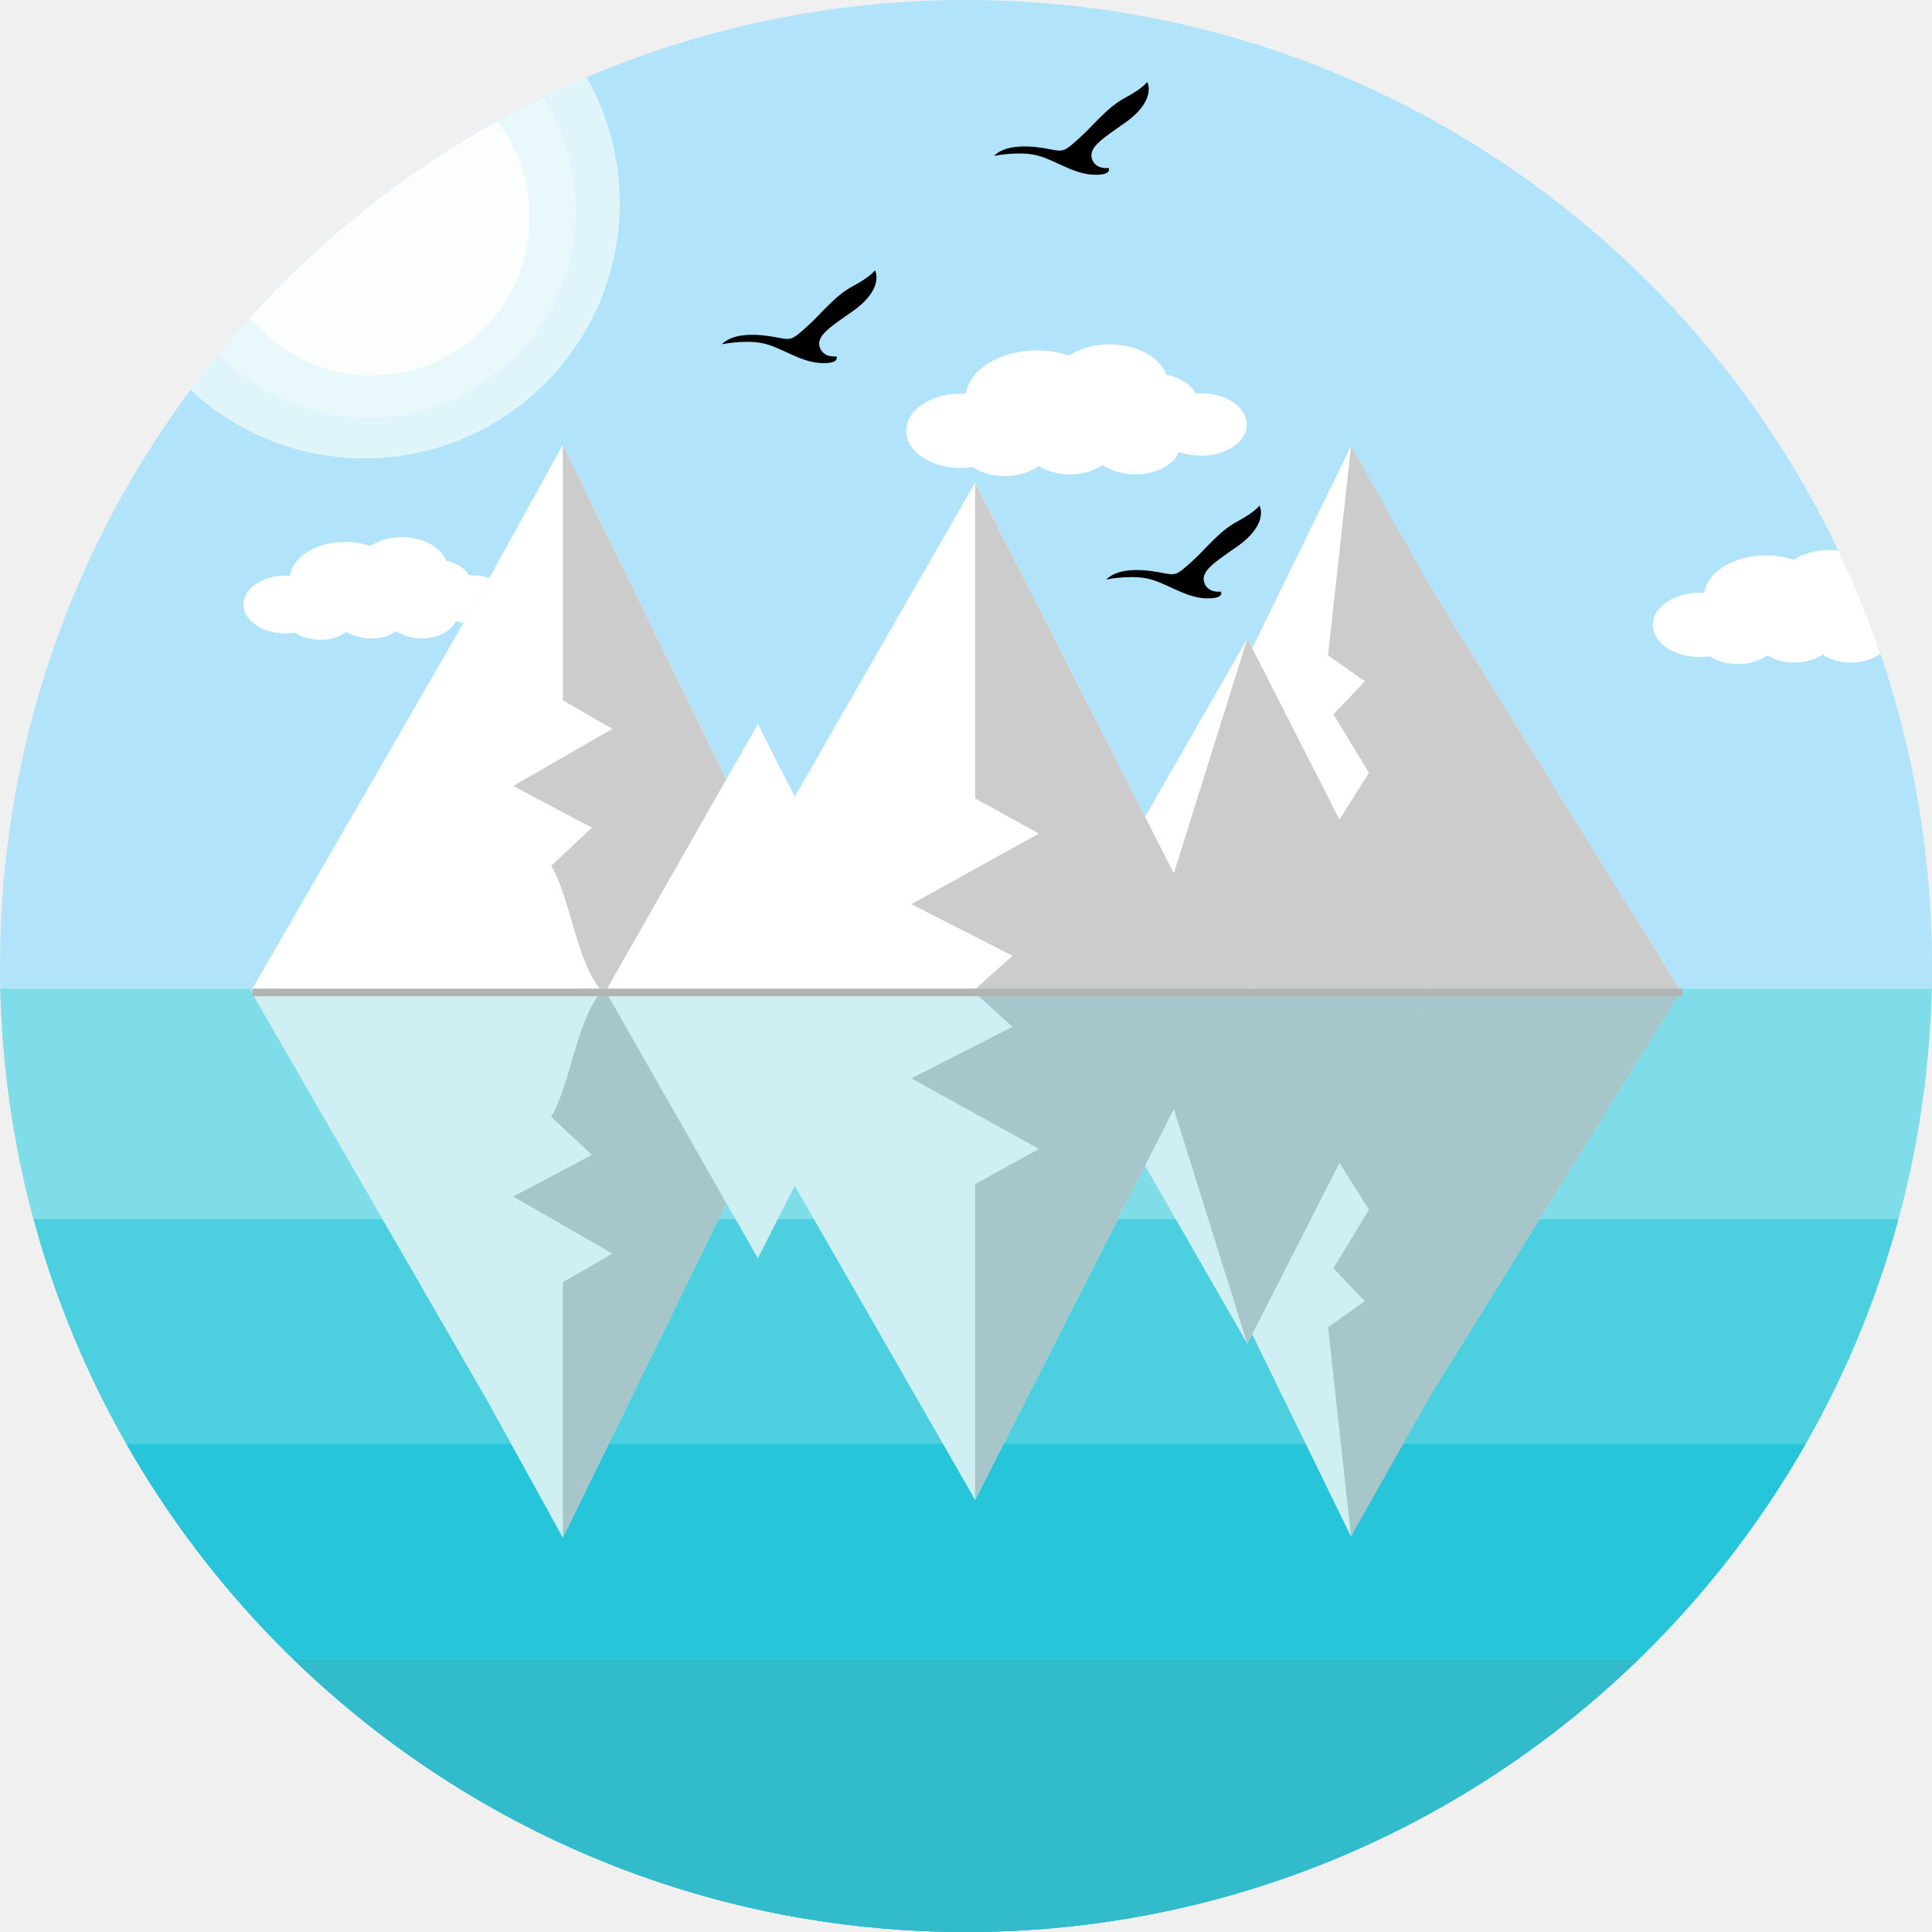
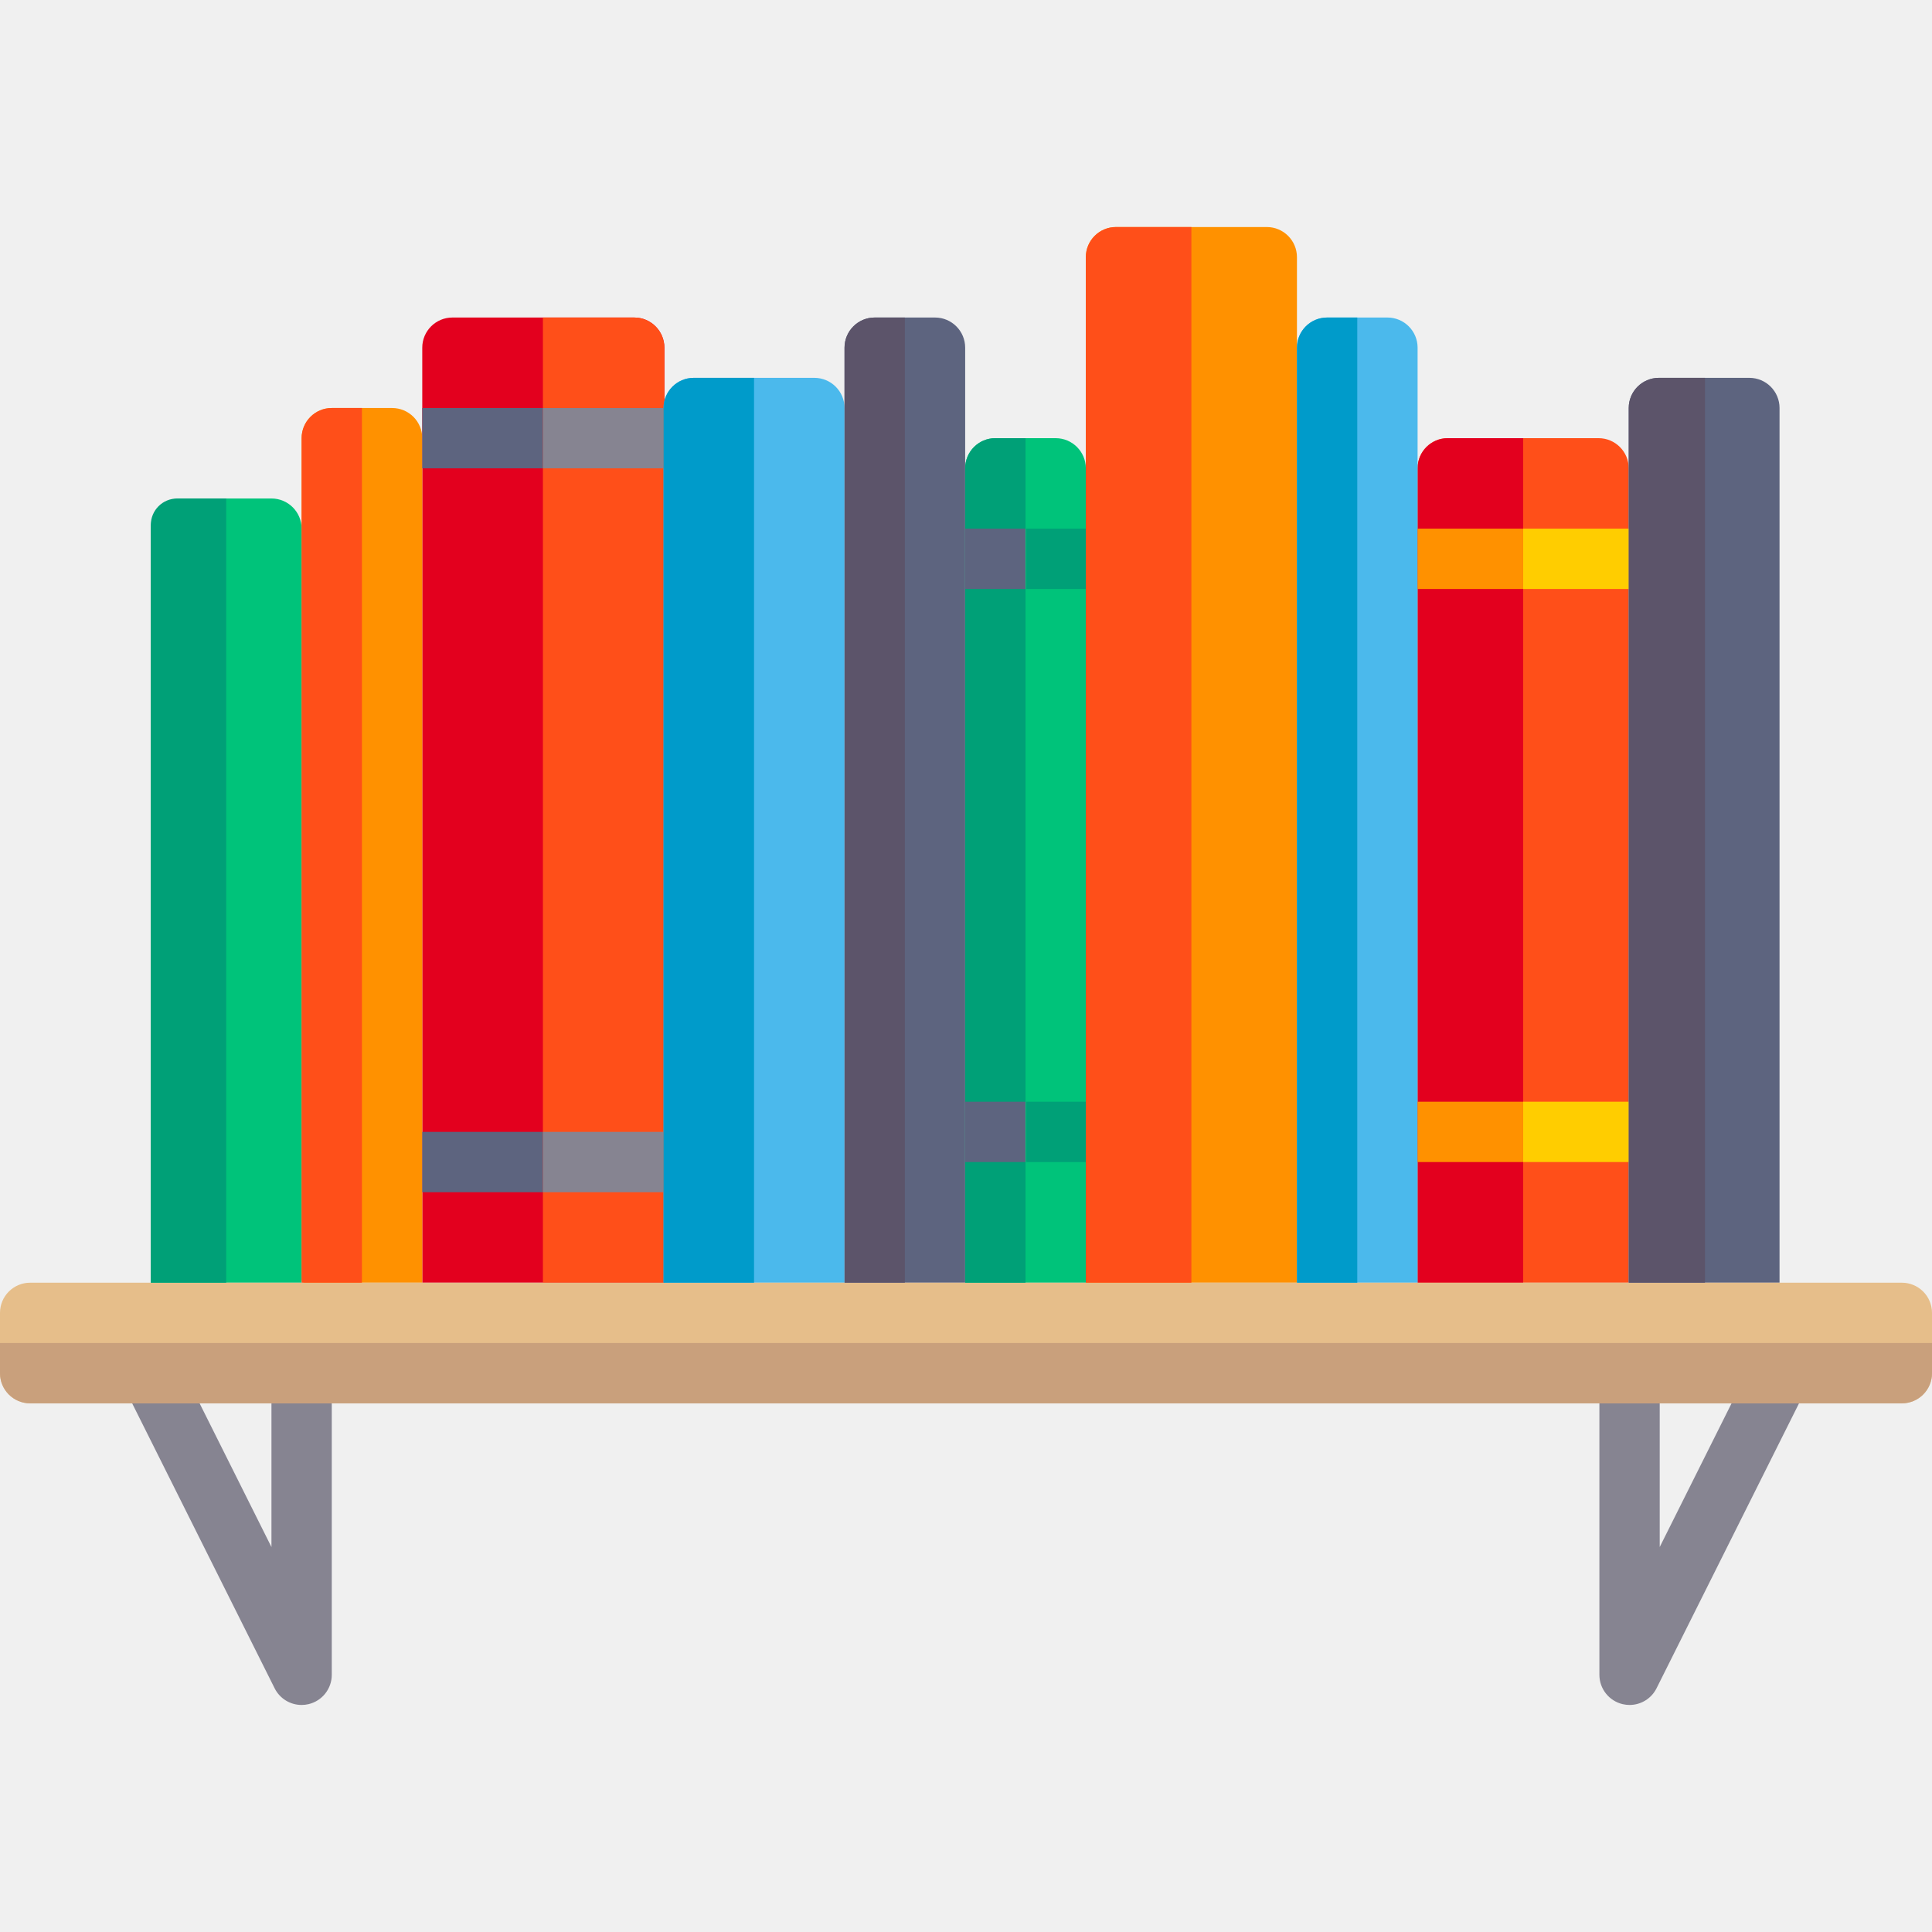
- <svg xmlns="http://www.w3.org/2000/svg" version="1.1" id="Layer_1" x="0px" y="0px" viewBox="0 0 512 512" style="enable-background:new 0 0 512 512;" xml:space="preserve">
-   <path style="fill:#B1E3FB;" d="M255.997,0C397.385,0,512,114.615,512,255.997C512,397.385,397.385,512,255.997,512  C114.615,512,0,397.385,0,255.997C0,114.615,114.615,0,255.997,0z" />
-   <path style="fill:#DFF5F9;" d="M155.487,20.498c5.571,9.832,8.752,21.196,8.752,33.306c0,37.374-30.3,67.674-67.674,67.674  c-17.809,0-34.004-6.879-46.084-18.126C77.365,67.216,113.547,38.418,155.487,20.498z" />
-   <path style="fill:#E8F8FB;" d="M143.841,25.822c5.559,8.599,8.781,18.848,8.781,29.842c0,30.429-24.665,55.095-55.095,55.095  c-15.579,0-29.643-6.469-39.663-16.864C81.163,65.449,110.471,42.116,143.841,25.822z" />
-   <path style="fill:#FFFFFF;" d="M467.964,147.175c2.659,0,5.165,0.434,7.384,1.192c2.401-1.597,5.694-2.583,9.321-2.583  c0.863,0,1.702,0.053,2.518,0.158c4.209,8.828,7.93,17.932,11.123,27.283c-1.925,1.45-4.714,2.36-7.813,2.36  c-2.923,0-5.565-0.804-7.472-2.119c-1.908,1.315-4.549,2.119-7.472,2.119c-2.776,0-5.306-0.734-7.185-1.925  c-1.919,1.426-4.684,2.324-7.766,2.324c-2.876,0-5.482-0.781-7.378-2.054c-0.869,0.129-1.773,0.2-2.7,0.2  c-6.921,0-12.526-3.815-12.526-8.523s5.606-8.517,12.526-8.517c0.376,0,0.751,0.012,1.121,0.035  C452.532,151.531,459.5,147.175,467.964,147.175z" />
-   <path style="fill:#FCFEFE;" d="M131.72,32.155c5.424,7.056,8.652,15.896,8.652,25.481c0,23.098-18.725,41.823-41.823,41.823  c-13.025,0-24.648-5.952-32.32-15.279C84.996,63.465,107.114,45.85,131.72,32.155z" />
-   <path style="fill:#FFFFFF;" d="M274.775,92.873c3.076,0,5.97,0.499,8.535,1.379c2.776-1.849,6.58-2.988,10.771-2.988  c7.267,0,13.354,3.416,14.986,8.012c3.628,0.745,6.539,2.606,7.871,5.001c0.434-0.035,0.88-0.047,1.327-0.047  c6.709,0,12.151,3.698,12.151,8.265c0,4.561-5.441,8.259-12.151,8.259c-2.096,0-4.062-0.358-5.776-0.986  c-1.479,3.434-6.14,5.94-11.669,5.94c-3.381,0-6.433-0.939-8.635-2.454c-2.207,1.514-5.259,2.454-8.64,2.454  c-3.205,0-6.128-0.845-8.3-2.231c-2.219,1.655-5.418,2.688-8.969,2.688c-3.328,0-6.339-0.904-8.529-2.377  c-1.004,0.153-2.054,0.229-3.117,0.229c-8.001,0-14.481-4.402-14.481-9.844c0-5.436,6.48-9.844,14.481-9.844  c0.434,0,0.869,0.012,1.291,0.041C256.948,97.91,265.001,92.873,274.775,92.873z" />
+ <svg xmlns="http://www.w3.org/2000/svg" version="1.1" id="Layer_1" x="0px" y="0px" viewBox="0 0 512.438 512.438" style="enable-background:new 0 0 512.438 512.438;" xml:space="preserve">
  <g>
-     <path d="M263.434,41.324c0,0,5.794-1.239,10.642-0.311c4.854,0.927,9.914,4.96,15.391,5.271c5.477,0.305,4.338-1.761,4.338-1.761   s-3.51,0.522-4.443-2.477c-0.927-2.994,2.894-5.377,8.781-9.503c5.893-4.132,7.026-8.265,5.893-10.848c0,0-1.039,1.655-5.893,4.238   c-4.854,2.583-8.365,7.337-12.186,10.736c-3.821,3.416-4.033,3.616-7.643,2.894C274.698,38.841,266.95,37.708,263.434,41.324z" />
-     <path d="M191.293,91.241c0,0,5.794-1.239,10.636-0.311c4.86,0.927,9.92,4.96,15.397,5.271c5.477,0.305,4.338-1.761,4.338-1.761   s-3.51,0.517-4.443-2.477c-0.927-2.994,2.894-5.377,8.775-9.503c5.893-4.132,7.032-8.265,5.893-10.848c0,0-1.033,1.655-5.893,4.238   c-4.849,2.583-8.359,7.337-12.18,10.736c-3.821,3.416-4.033,3.616-7.648,2.894C202.558,88.758,194.809,87.626,191.293,91.241z" />
-     <path d="M293.189,153.585c0,0,5.788-1.239,10.636-0.311c4.86,0.927,9.92,4.96,15.397,5.271c5.471,0.305,4.332-1.761,4.332-1.761   s-3.51,0.522-4.443-2.477c-0.922-2.994,2.9-5.371,8.781-9.497c5.893-4.132,7.026-8.265,5.893-10.853c0,0-1.039,1.655-5.893,4.238   c-4.854,2.583-8.365,7.337-12.18,10.742c-3.827,3.41-4.033,3.616-7.648,2.894C304.453,151.102,296.699,149.969,293.189,153.585z" />
+     <g>
+       <path style="fill:#FF4F19;" d="M424,116.219h-40c-4.418,0-8,3.582-8,8v216h56v-216C432,119.801,428.418,116.219,424,116.219z" />
+     </g>
+     <g>
+       <path style="fill:#E3001E;" d="M404,116.219h-20c-4.418,0-8,3.582-8,8v216h28V116.219z" />
+     </g>
+     <g>
+       <path style="fill:#E3001E;" d="M168.219,84.219H120c-4.418,0-8,3.582-8,8v248h64.219v-248    C176.219,87.801,172.637,84.219,168.219,84.219z" />
+     </g>
+     <g>
+       <path style="fill:#FF4F19;" d="M168.219,84.219H144v256h32.219v-248C176.219,87.801,172.637,84.219,168.219,84.219z" />
+     </g>
+     <g>
+       <g>
+         <path style="fill:#868491;" d="M80,452.219c-2.977,0-5.781-1.668-7.156-4.422l-40-80c-1.977-3.953-0.375-8.758,3.578-10.734     c3.945-1.969,8.758-0.375,10.734,3.578L72,410.332v-46.113c0-4.418,3.578-8,8-8s8,3.582,8,8v80c0,3.711-2.555,6.934-6.164,7.785     C81.227,452.149,80.609,452.219,80,452.219z" />
+       </g>
+     </g>
+     <g>
+       <g>
+         <path style="fill:#868491;" d="M432.219,452.219c-0.609,0-1.227-0.07-1.836-0.215c-3.609-0.852-6.164-4.074-6.164-7.785v-80     c0-4.418,3.578-8,8-8s8,3.582,8,8v46.113l24.844-49.691c1.984-3.953,6.781-5.547,10.734-3.578     c3.953,1.977,5.555,6.781,3.578,10.734l-40,80C438,450.551,435.195,452.219,432.219,452.219z" />
+       </g>
+     </g>
+     <g>
+       <path style="fill:#5D647F;" d="M248,84.219h-16c-4.418,0-8,3.582-8,8v248h32v-248C256,87.801,252.418,84.219,248,84.219z" />
+     </g>
+     <g>
+       <path style="fill:#4BB9EC;" d="M368,84.219h-16c-4.418,0-8,3.582-8,8v248h32v-248C376,87.801,372.418,84.219,368,84.219z" />
+     </g>
+     <g>
+       <path style="fill:#FF9100;" d="M104,108.219H88c-4.418,0-8,3.582-8,8v223.125c0,0.483,0.392,0.875,0.875,0.875H112v-224    C112,111.801,108.418,108.219,104,108.219z" />
+     </g>
+     <g>
+       <path style="fill:#00C37A;" d="M72,132.219H48c-4.418,0-8,3.582-8,8v200h40v-200C80,135.801,76.418,132.219,72,132.219z" />
+     </g>
+     <g>
+       <path style="fill:#5D647F;" d="M464,100.219h-24c-4.418,0-8,3.582-8,8v232h40v-232C472,103.801,468.418,100.219,464,100.219z" />
+     </g>
+     <g>
+       <path style="fill:#FF9100;" d="M336,60.219h-40c-4.418,0-8,3.582-8,8v272h56v-272C344,63.801,340.418,60.219,336,60.219z" />
+     </g>
+     <g>
+       <path style="fill:#00C37A;" d="M280,116.219h-16c-4.418,0-8,3.582-8,8v216h32v-216C288,119.801,284.418,116.219,280,116.219z" />
+     </g>
+     <g>
+       <path style="fill:#4BB9EC;" d="M216,100.219h-32c-4.418,0-8,3.582-8,8v232h48v-232C224,103.801,220.418,100.219,216,100.219z" />
+     </g>
+     <g>
+       <path style="fill:#E6BE8A;" d="M504.438,372.219H8c-4.418,0-8-3.582-8-8v-16c0-4.418,3.582-8,8-8h496.438c4.418,0,8,3.582,8,8v16    C512.438,368.637,508.856,372.219,504.438,372.219z" />
+     </g>
+     <g>
+       <rect x="112" y="108.219" style="fill:#5D647F;" width="32" height="16" />
+     </g>
+     <g>
+       <rect x="144" y="108.219" style="fill:#868491;" width="32" height="16" />
+     </g>
+     <g>
+       <rect x="112" y="300.219" style="fill:#5D647F;" width="32" height="16" />
+     </g>
+     <g>
+       <rect x="144" y="300.219" style="fill:#868491;" width="32" height="16" />
+     </g>
+     <g>
+       <g>
+         <rect x="272.219" y="140.219" style="fill:#00A077;" width="16" height="16" />
+       </g>
+     </g>
+     <g>
+       <g>
+         <rect x="272.219" y="292.219" style="fill:#00A077;" width="16" height="16" />
+       </g>
+     </g>
+     <g>
+       <g>
+         <rect x="376" y="140.219" style="fill:#FF9100;" width="28" height="16" />
+       </g>
+     </g>
+     <g>
+       <g>
+         <rect x="376" y="292.219" style="fill:#FF9100;" width="28" height="16" />
+       </g>
+     </g>
+     <g>
+       <g>
+         <rect x="404" y="140.219" style="fill:#FFCD00;" width="28" height="16" />
+       </g>
+     </g>
+     <g>
+       <g>
+         <rect x="404" y="292.219" style="fill:#FFCD00;" width="28" height="16" />
+       </g>
+     </g>
+     <g>
+       <path style="fill:#009BCA;" d="M176,108.219v232h24v-240h-16C179.582,100.219,176,103.801,176,108.219z" />
+     </g>
+     <g>
+       <path style="fill:#FF4F19;" d="M80,340.219h16v-232h-8c-4.418,0-8,3.582-8,8V340.219z" />
+     </g>
+     <g>
+       <path style="fill:#00A077;" d="M40,340.219h20v-208H46.998c-3.865,0-6.998,3.133-6.998,6.998V340.219z" />
+     </g>
+     <g>
+       <path style="fill:#5C546A;" d="M224,340.219h16v-256h-8c-4.418,0-8,3.582-8,8V340.219z" />
+     </g>
+     <g>
+       <path style="fill:#00A077;" d="M256,340.219h16v-224h-8c-4.418,0-8,3.582-8,8V340.219z" />
+     </g>
+     <g>
+       <g>
+         <rect x="256" y="140.219" style="fill:#5D647F;" width="16" height="16" />
+       </g>
+     </g>
+     <g>
+       <g>
+         <rect x="256" y="292.219" style="fill:#5D647F;" width="16" height="16" />
+       </g>
+     </g>
+     <g>
+       <path style="fill:#FF4F19;" d="M288,340.219h28v-280h-20c-4.418,0-8,3.582-8,8V340.219z" />
+     </g>
+     <g>
+       <path style="fill:#009BCA;" d="M360,84.219h-8c-4.418,0-8,3.582-8,8v248h16V84.219z" />
+     </g>
+     <g>
+       <path style="fill:#5C546A;" d="M452.22,100.219H440c-4.418,0-8,3.582-8,8v232h20.22V100.219z" />
+     </g>
+     <g>
+       <path style="fill:#C9A07C;" d="M0,356.219v8c0,4.418,3.582,8,8,8h496.438c4.418,0,8-3.582,8-8v-8H0z" />
+     </g>
  </g>
-   <polygon style="fill:#EFEFEF;" points="128.421,155.475 66.142,263.346 445.858,263.346 379.681,156.591 311.08,231.455   178.855,230.211 " />
-   <path style="fill:#FFFFFF;" d="M160.13,263.346l40.708-71.425l9.779,19.224l47.798-83.235l45.04,88.547l27.113-47.223l30.934,60.818  c-7.772,12.767-17.762,24.043-29.426,33.294H175.861H160.13z" />
-   <polygon style="fill:#CCCCCC;" points="258.415,127.91 311.08,231.455 330.568,169.234 378.936,263.346 257.124,263.346   268.324,253.285 241.516,239.614 275.309,220.925 258.415,211.574 258.415,201.847 " />
-   <polygon style="fill:#FFFFFF;" points="128.421,155.475 149.154,117.896 192.462,206.508 160.13,263.346 66.893,262.043 " />
-   <g>
-     <path style="fill:#CCCCCC;" d="M149.154,117.896l43.308,88.612l-32.331,56.838c-7.349-7.314-8.693-24.965-14.064-33.904   l10.795-10.096l-20.844-11.059l26.274-15.127l-13.137-7.566v-7.872V117.896z" />
-     <polygon style="fill:#CCCCCC;" points="379.681,156.591 358.039,118.219 331.859,171.776 361.502,230.052 378.936,263.346    445.858,263.346  " />
-   </g>
-   <g>
-     <polygon style="fill:#FFFFFF;" points="358.039,118.219 331.859,171.776 354.969,217.203 362.799,204.8 353.372,189.321    361.69,180.557 351.952,173.66  " />
-     <path style="fill:#FFFFFF;" d="M91.482,143.624c2.389,0,4.643,0.387,6.645,1.068c2.16-1.438,5.119-2.324,8.388-2.324   c5.653,0,10.396,2.659,11.663,6.24c2.829,0.575,5.101,2.031,6.134,3.898c0.335-0.029,0.681-0.041,1.033-0.041   c1.561,0,3.041,0.258,4.344,0.716l-1.268,2.295l-5.559,9.632c-0.71-0.129-1.385-0.317-2.019-0.546   c-1.145,2.677-4.778,4.625-9.087,4.625c-2.63,0-5.007-0.722-6.721-1.902c-1.72,1.18-4.097,1.902-6.727,1.902   c-2.495,0-4.772-0.657-6.469-1.732c-1.726,1.286-4.215,2.096-6.979,2.096c-2.594,0-4.937-0.71-6.645-1.855   c-0.781,0.117-1.597,0.176-2.43,0.176c-6.228,0-11.27-3.428-11.27-7.666c0-4.232,5.042-7.66,11.27-7.66   c0.34,0,0.675,0.006,1.01,0.029C77.594,147.539,83.863,143.624,91.482,143.624z" />
-   </g>
-   <path style="fill:#7FDDE9;" d="M0.076,262.043h511.842C508.713,400.637,395.366,512,255.997,512  C116.634,512,3.287,400.637,0.076,262.043z" />
-   <path style="fill:#4CCFDF;" d="M8.899,323.072h494.203C473.629,431.923,374.175,512,255.997,512  C137.825,512,38.371,431.923,8.899,323.072z" />
-   <path style="fill:#26C5D9;" d="M33.494,382.669h445.007C434.43,459.917,351.3,512,255.997,512S77.565,459.917,33.494,382.669z" />
-   <path style="fill:#31BBCB;" d="M77.741,439.712h356.519C388.163,484.447,325.303,512,255.997,512S123.837,484.447,77.741,439.712z" />
-   <polygon style="fill:#C2E2E6;" points="128.421,369.914 66.142,262.043 445.858,262.043 379.681,368.798 311.08,293.934   178.855,295.178 " />
-   <path style="fill:#CFEFF3;" d="M160.13,262.043l40.708,71.425l9.779-19.224l47.798,83.235l45.04-88.547l27.113,47.223l30.934-60.818  c-7.772-12.767-17.762-24.043-29.426-33.294H175.861H160.13z" />
-   <polygon style="fill:#A6C6CA;" points="258.415,397.479 311.08,293.934 330.568,356.155 378.936,262.043 257.124,262.043   268.324,272.104 241.516,285.775 275.309,304.465 258.415,313.815 258.415,323.542 " />
-   <polygon style="fill:#CFEFF3;" points="128.421,369.914 149.154,407.493 192.462,318.881 160.13,262.043 66.893,263.346 " />
-   <g>
-     <path style="fill:#A6C6CA;" d="M149.154,407.493l43.308-88.612l-32.331-56.838c-7.349,7.314-8.693,24.965-14.064,33.904   l10.795,10.096l-20.844,11.059l26.274,15.127l-13.137,7.566v7.872V407.493z" />
-     <polygon style="fill:#A6C6CA;" points="379.681,368.798 358.039,407.17 331.859,353.613 361.502,295.337 378.936,262.043    445.858,262.043  " />
-   </g>
-   <polygon style="fill:#CFEFF3;" points="358.039,407.17 331.859,353.613 354.969,308.186 362.799,320.589 353.372,336.068   361.69,344.832 351.952,351.729 " />
-   <polygon style="fill:#B3B3B3;" points="66.893,262.043 445.858,262.043 445.858,263.998 66.893,263.998 " />
  <g>
</g>
  <g>
</g>
  <g>
</g>
  <g>
</g>
  <g>
</g>
  <g>
</g>
  <g>
</g>
  <g>
</g>
  <g>
</g>
  <g>
</g>
  <g>
</g>
  <g>
</g>
  <g>
</g>
  <g>
</g>
  <g>
</g>
</svg>
